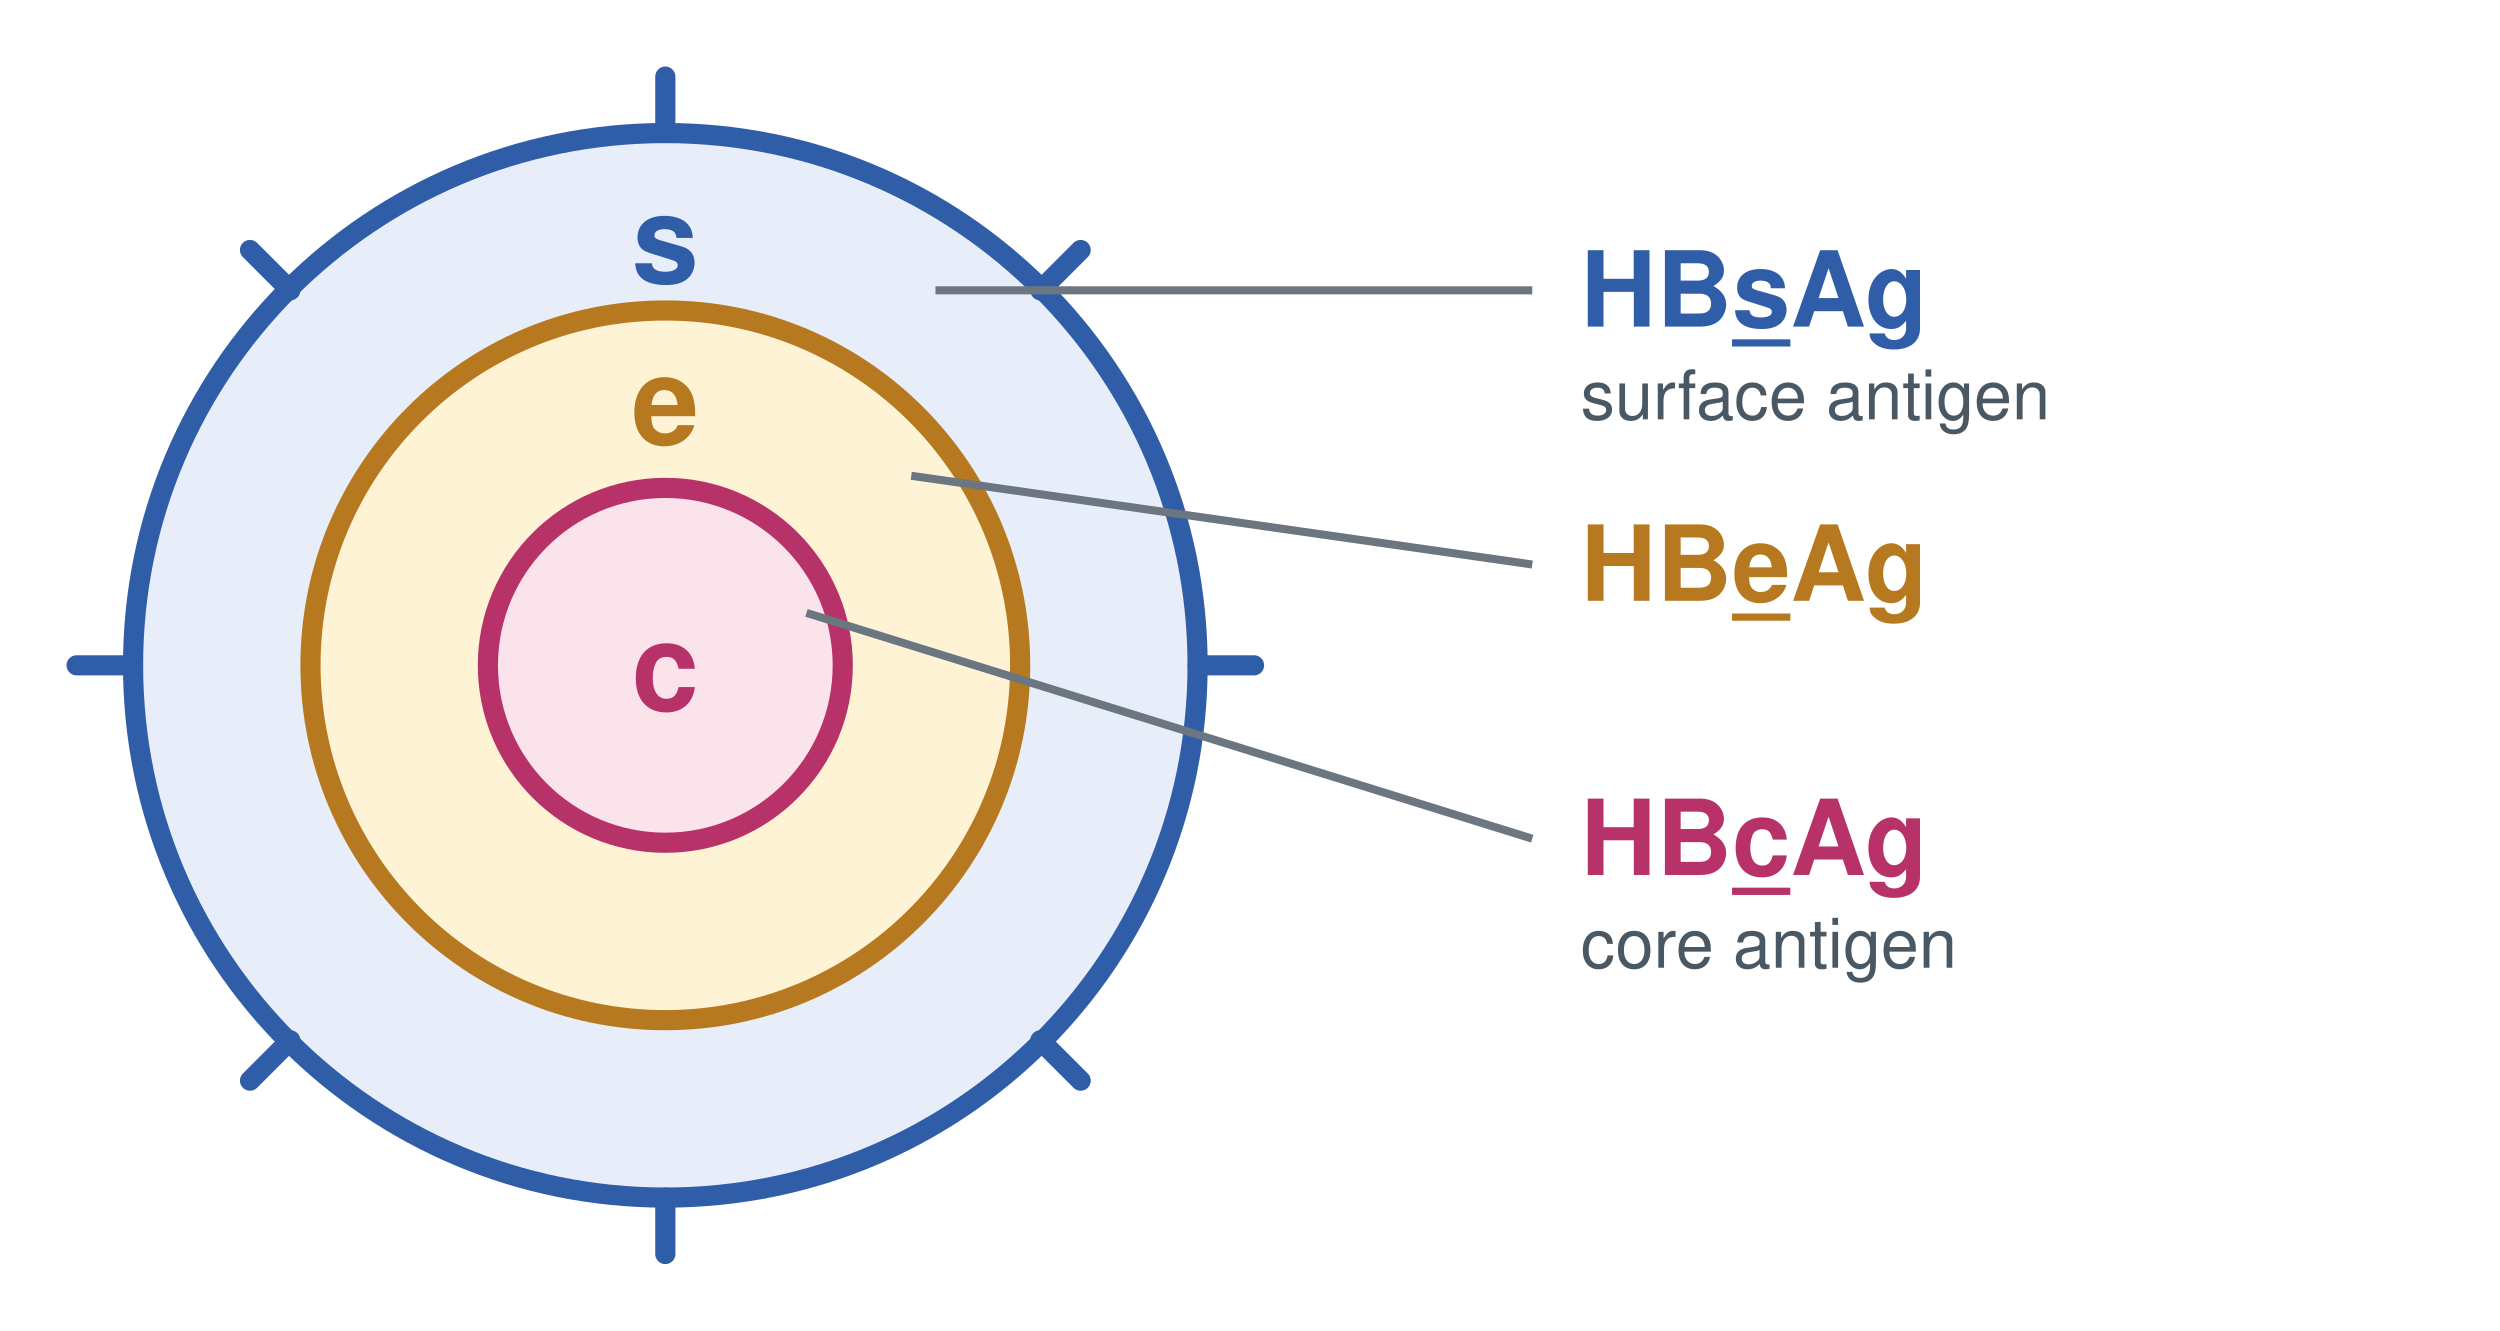
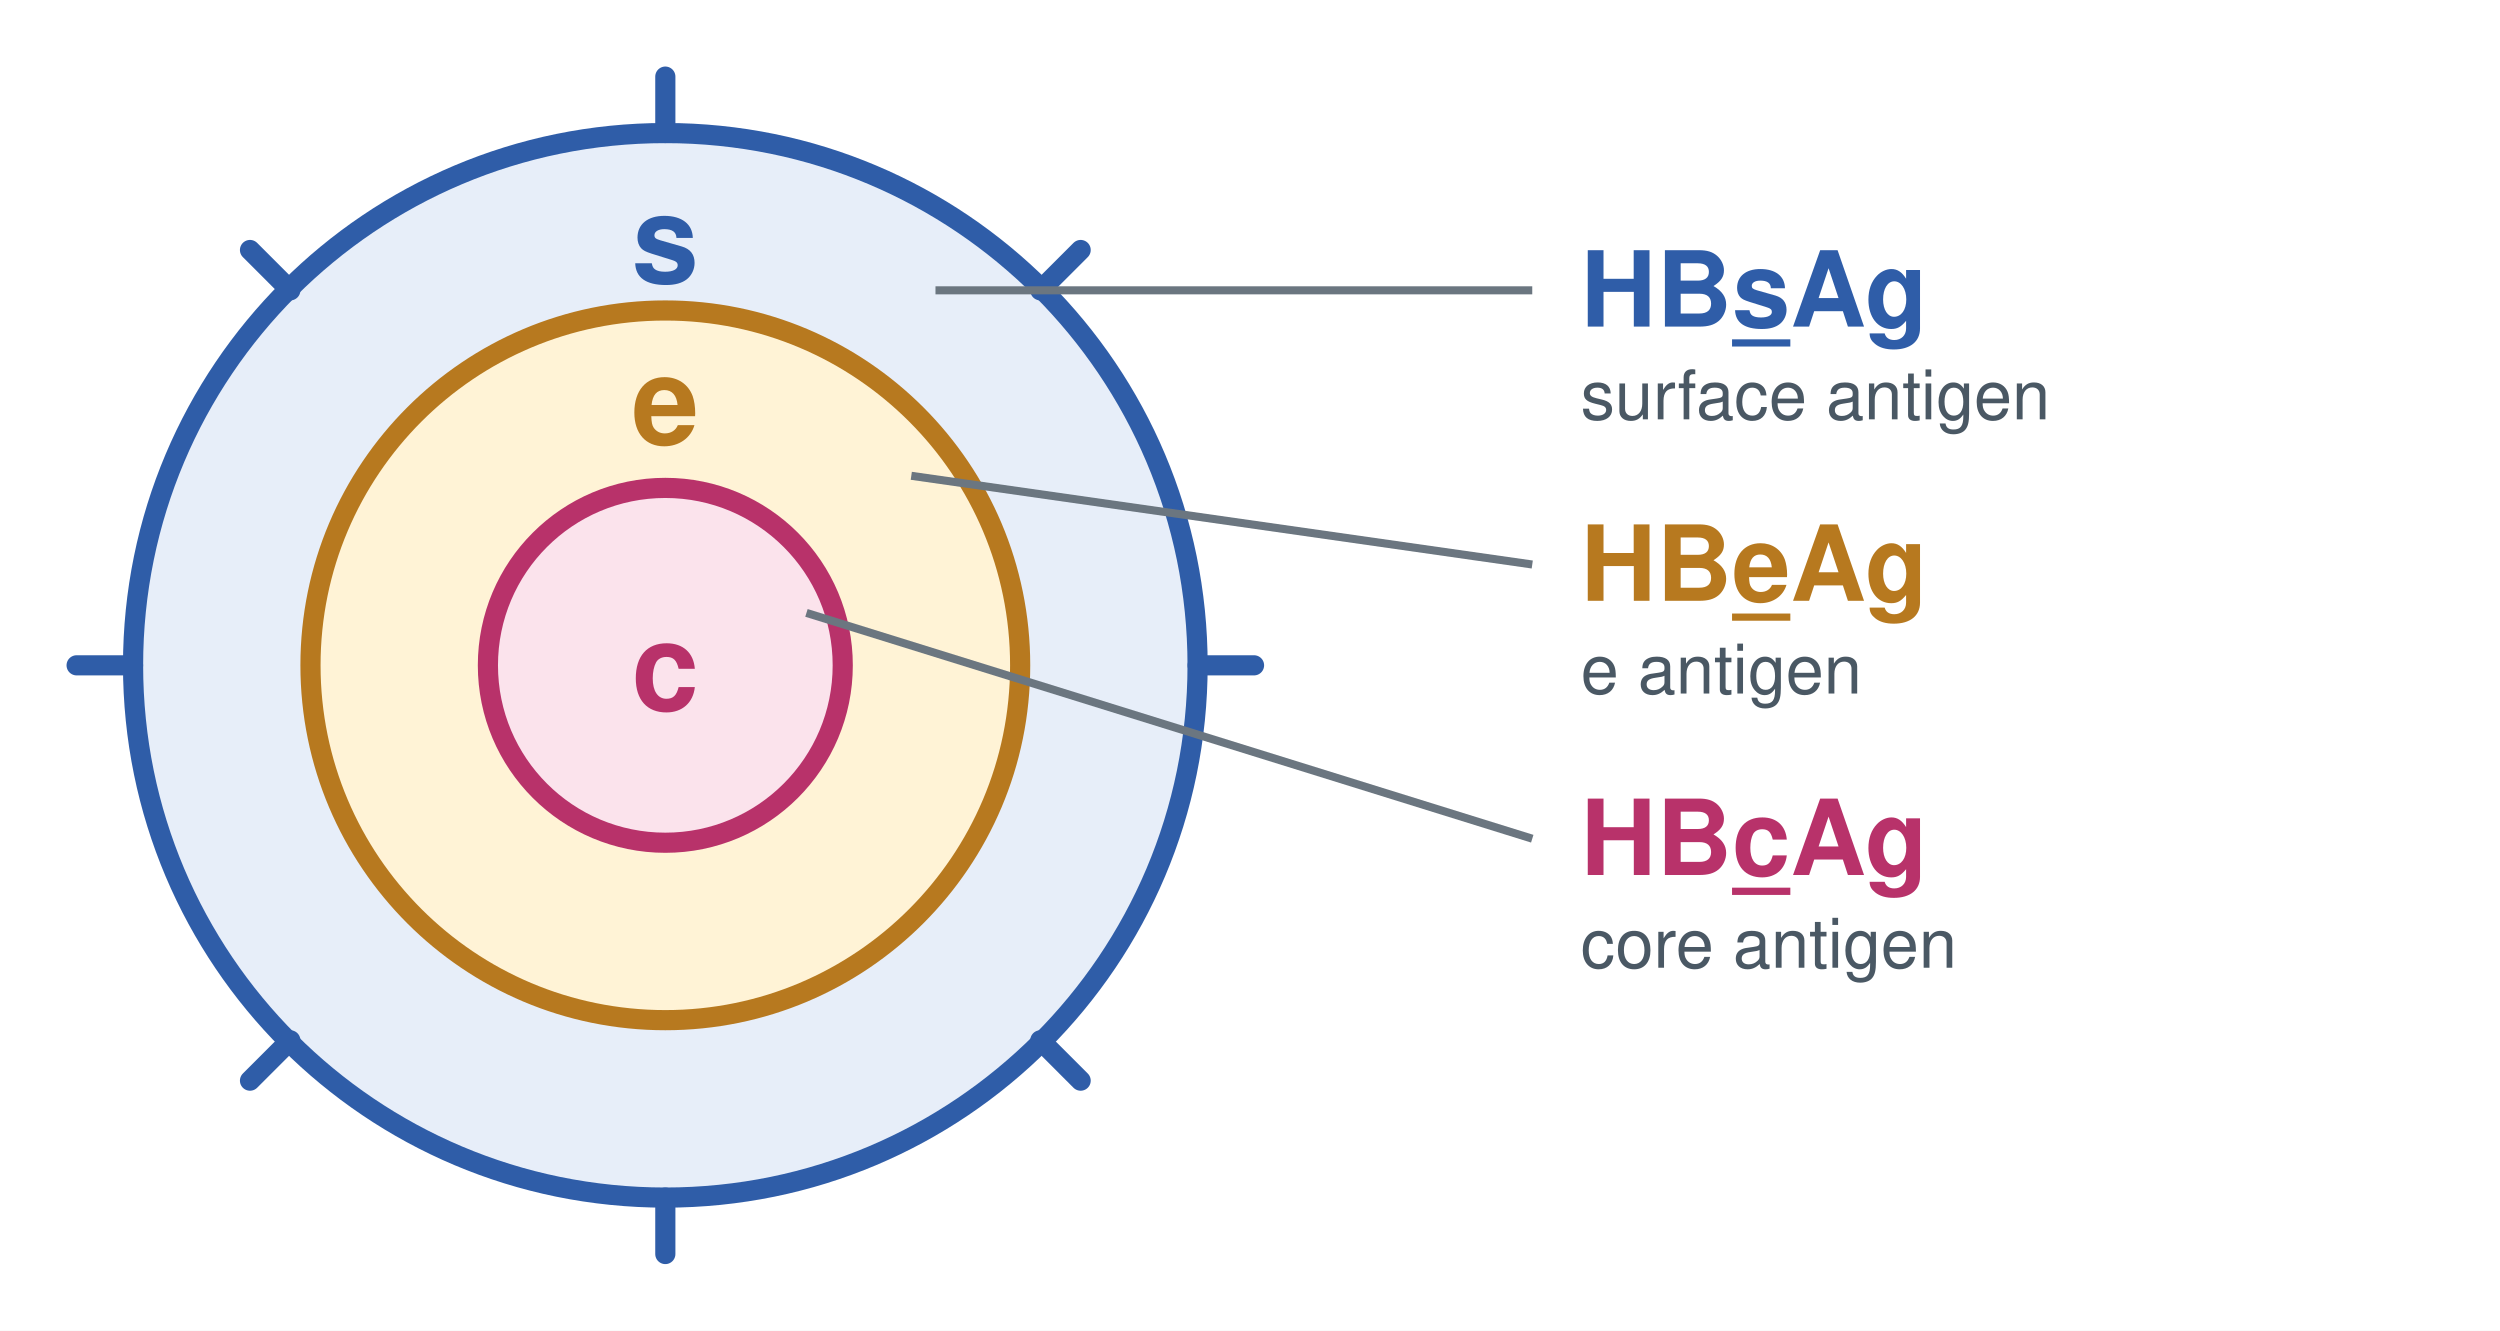
- <svg xmlns="http://www.w3.org/2000/svg" width="620" height="330" viewBox="0 0 620 330" font-family="Helvetica, Arial, sans-serif" role="img" aria-label="Hepatitis B virus drawn as three rings: the outer ring is the surface antigen, HBsAg; the middle ring is HBeAg; the inner core is the core antigen, HBcAg.">
+ <svg xmlns="http://www.w3.org/2000/svg" width="620" height="330" viewBox="0 0 620 330" font-family="Helvetica, Arial, sans-serif" role="img" aria-label="Hepatitis B virus drawn as three rings: the outer ring is the surface antigen, HBsAg; the middle ring is the e antigen, HBeAg; the inner core is the core antigen, HBcAg.">
  <rect width="620" height="330" fill="#fff" />
  <circle cx="165" cy="165" r="132" fill="#E7EEF9" stroke="#2F5DA8" stroke-width="5" />
  <circle cx="165" cy="165" r="88" fill="#FFF3D6" stroke="#B7791F" stroke-width="5" />
  <circle cx="165" cy="165" r="44" fill="#FBE3EC" stroke="#B8326A" stroke-width="5" />
  <g stroke="#2F5DA8" stroke-width="5" stroke-linecap="round">
    <path d="M165 33 v-14 M165 297 v14 M33 165 h-14 M297 165 h14 M72 72 l-10 -10 M258 72 l10 -10 M72 258 l-10 10 M258 258 l10 10" />
  </g>
  <g font-weight="800" text-anchor="middle">
    <text x="165" y="70" font-size="30" fill="#2F5DA8">s</text>
    <text x="165" y="110" font-size="30" fill="#B7791F">e</text>
    <text x="165" y="176" font-size="30" fill="#B8326A">c</text>
  </g>
  <g stroke="#6B7680" stroke-width="2">
    <path d="M232 72 L380 72" />
    <path d="M226 118 L380 140" />
    <path d="M200 152 L380 208" />
  </g>
  <g font-size="26" font-weight="800">
    <text x="392" y="81" fill="#2F5DA8">HB<tspan text-decoration="underline">s</tspan>Ag</text>
    <text x="392" y="149" fill="#B7791F">HB<tspan text-decoration="underline">e</tspan>Ag</text>
    <text x="392" y="217" fill="#B8326A">HB<tspan text-decoration="underline">c</tspan>Ag</text>
  </g>
  <g font-size="17" fill="#4A5864">
    <text x="392" y="104">surface antigen</text>
+     <text x="392" y="172">e antigen</text>
    <text x="392" y="240">core antigen</text>
  </g>
</svg>
